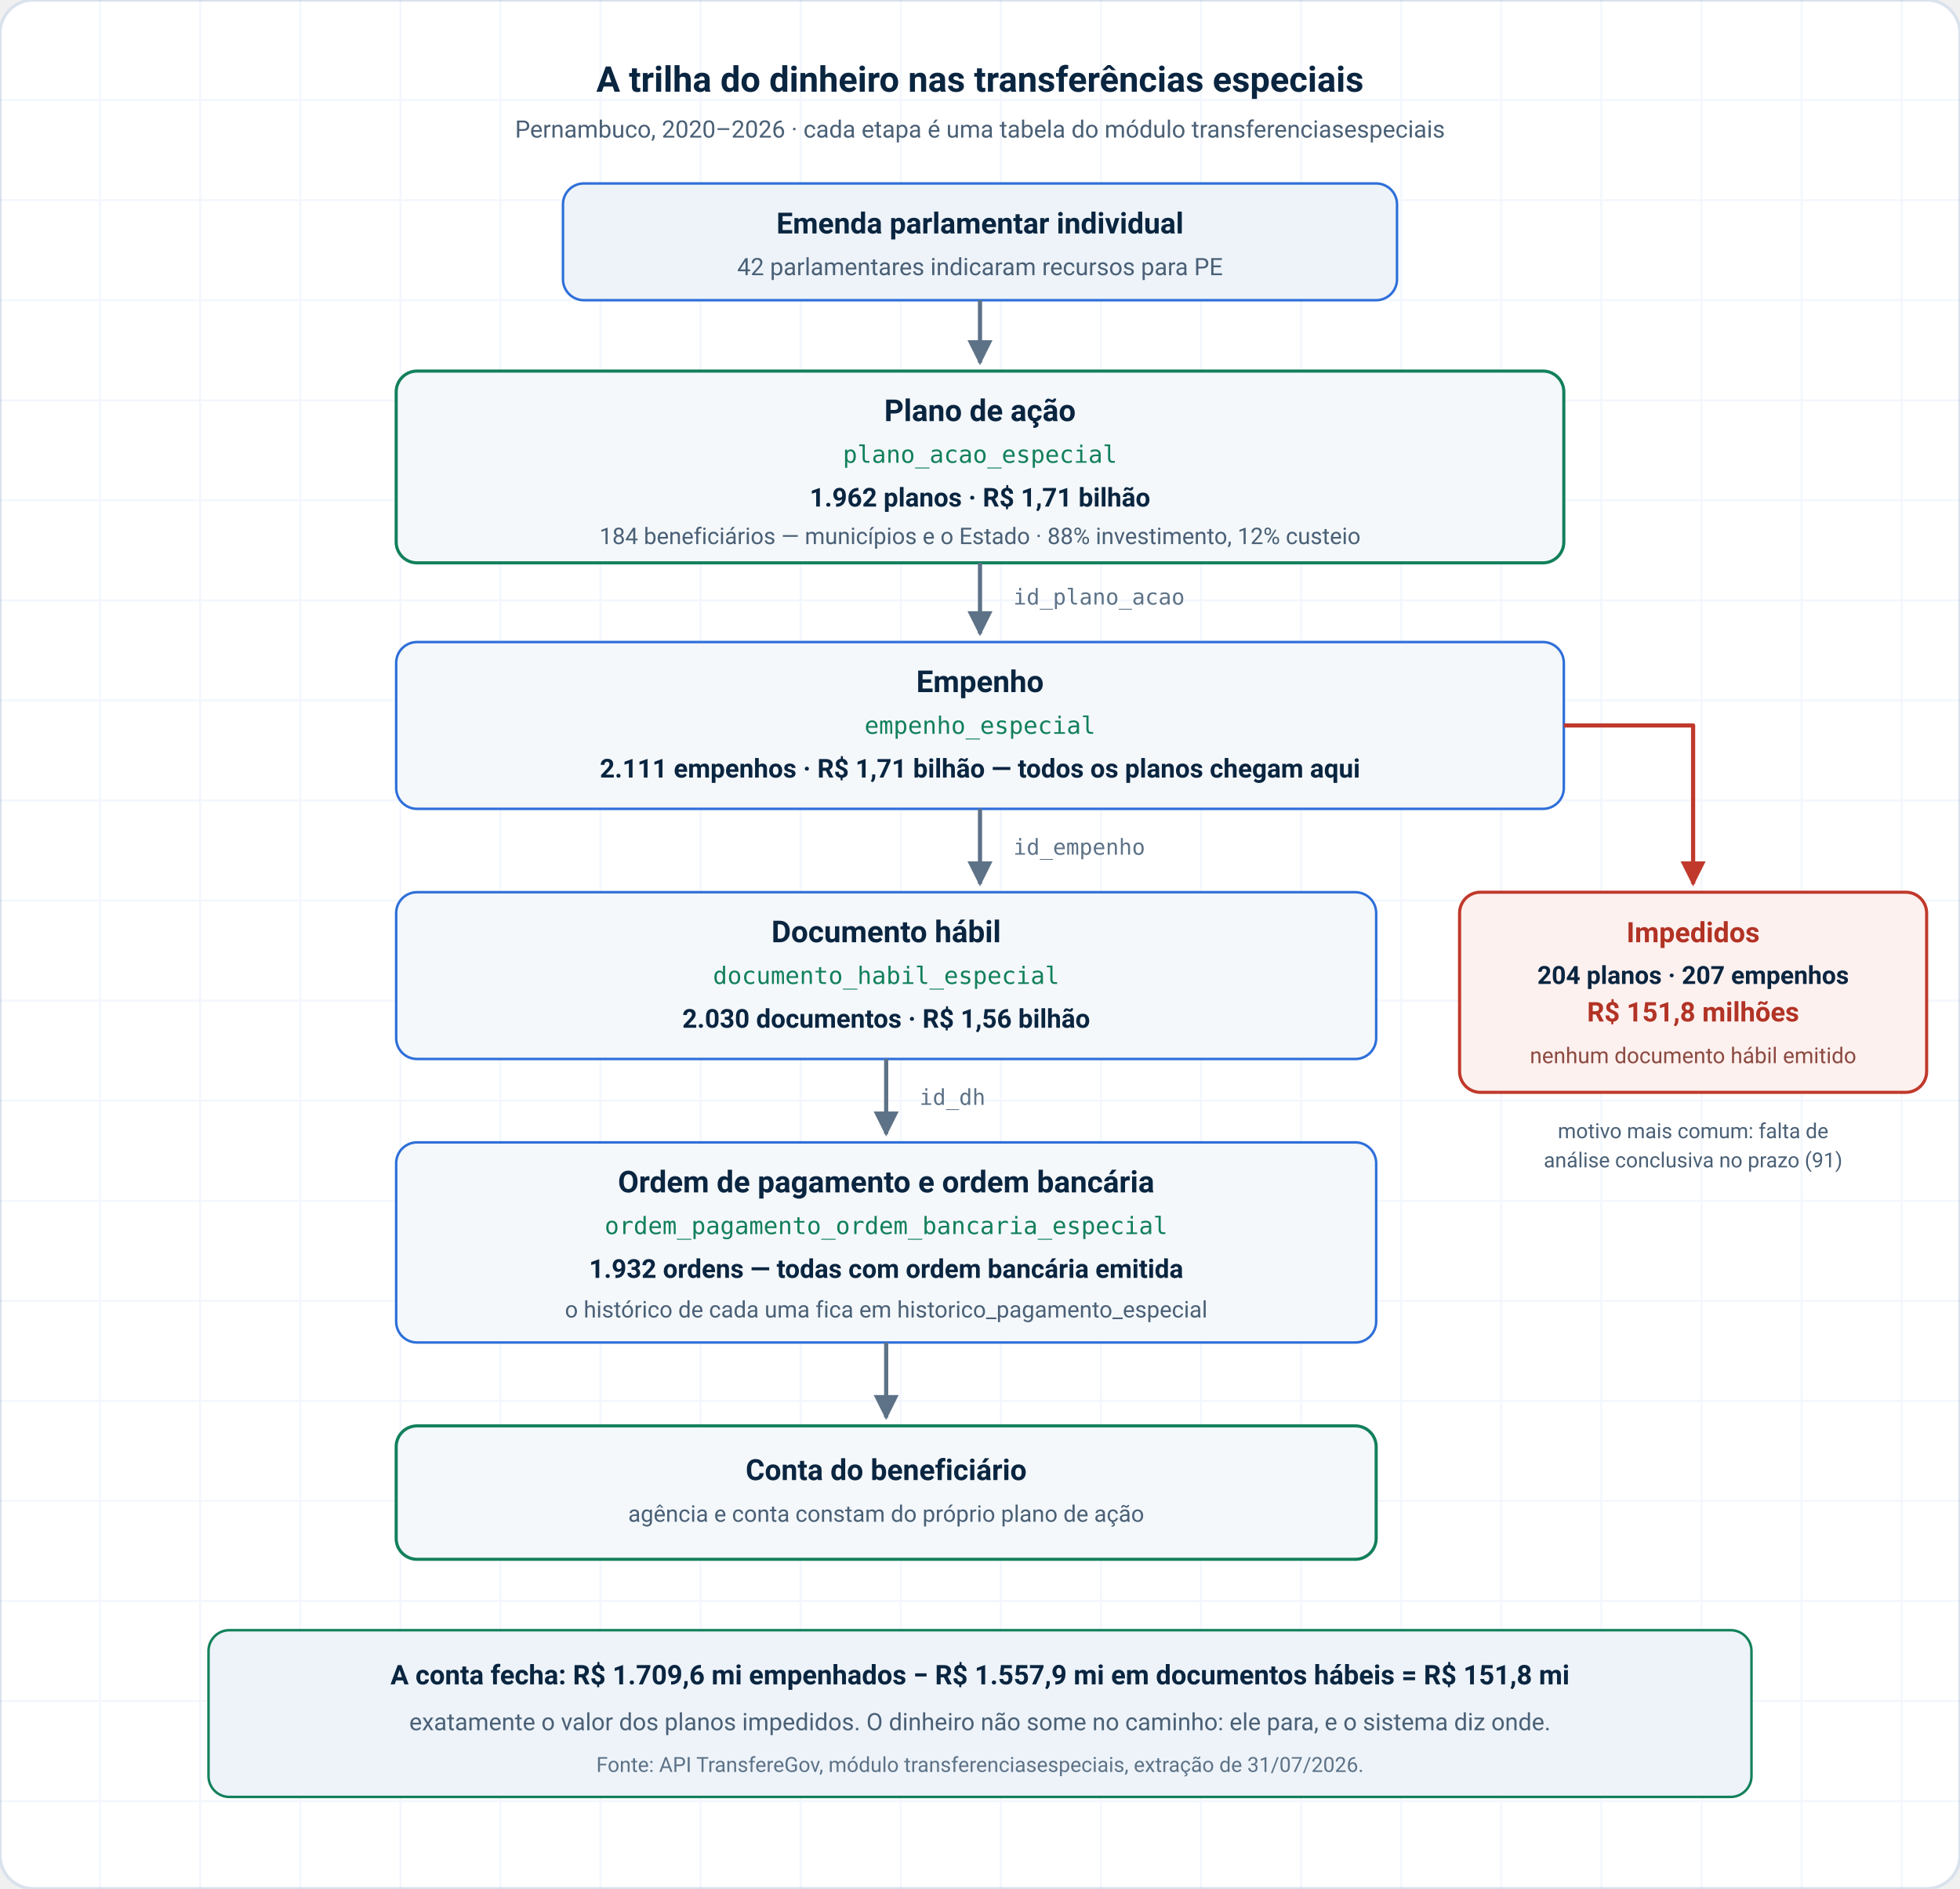
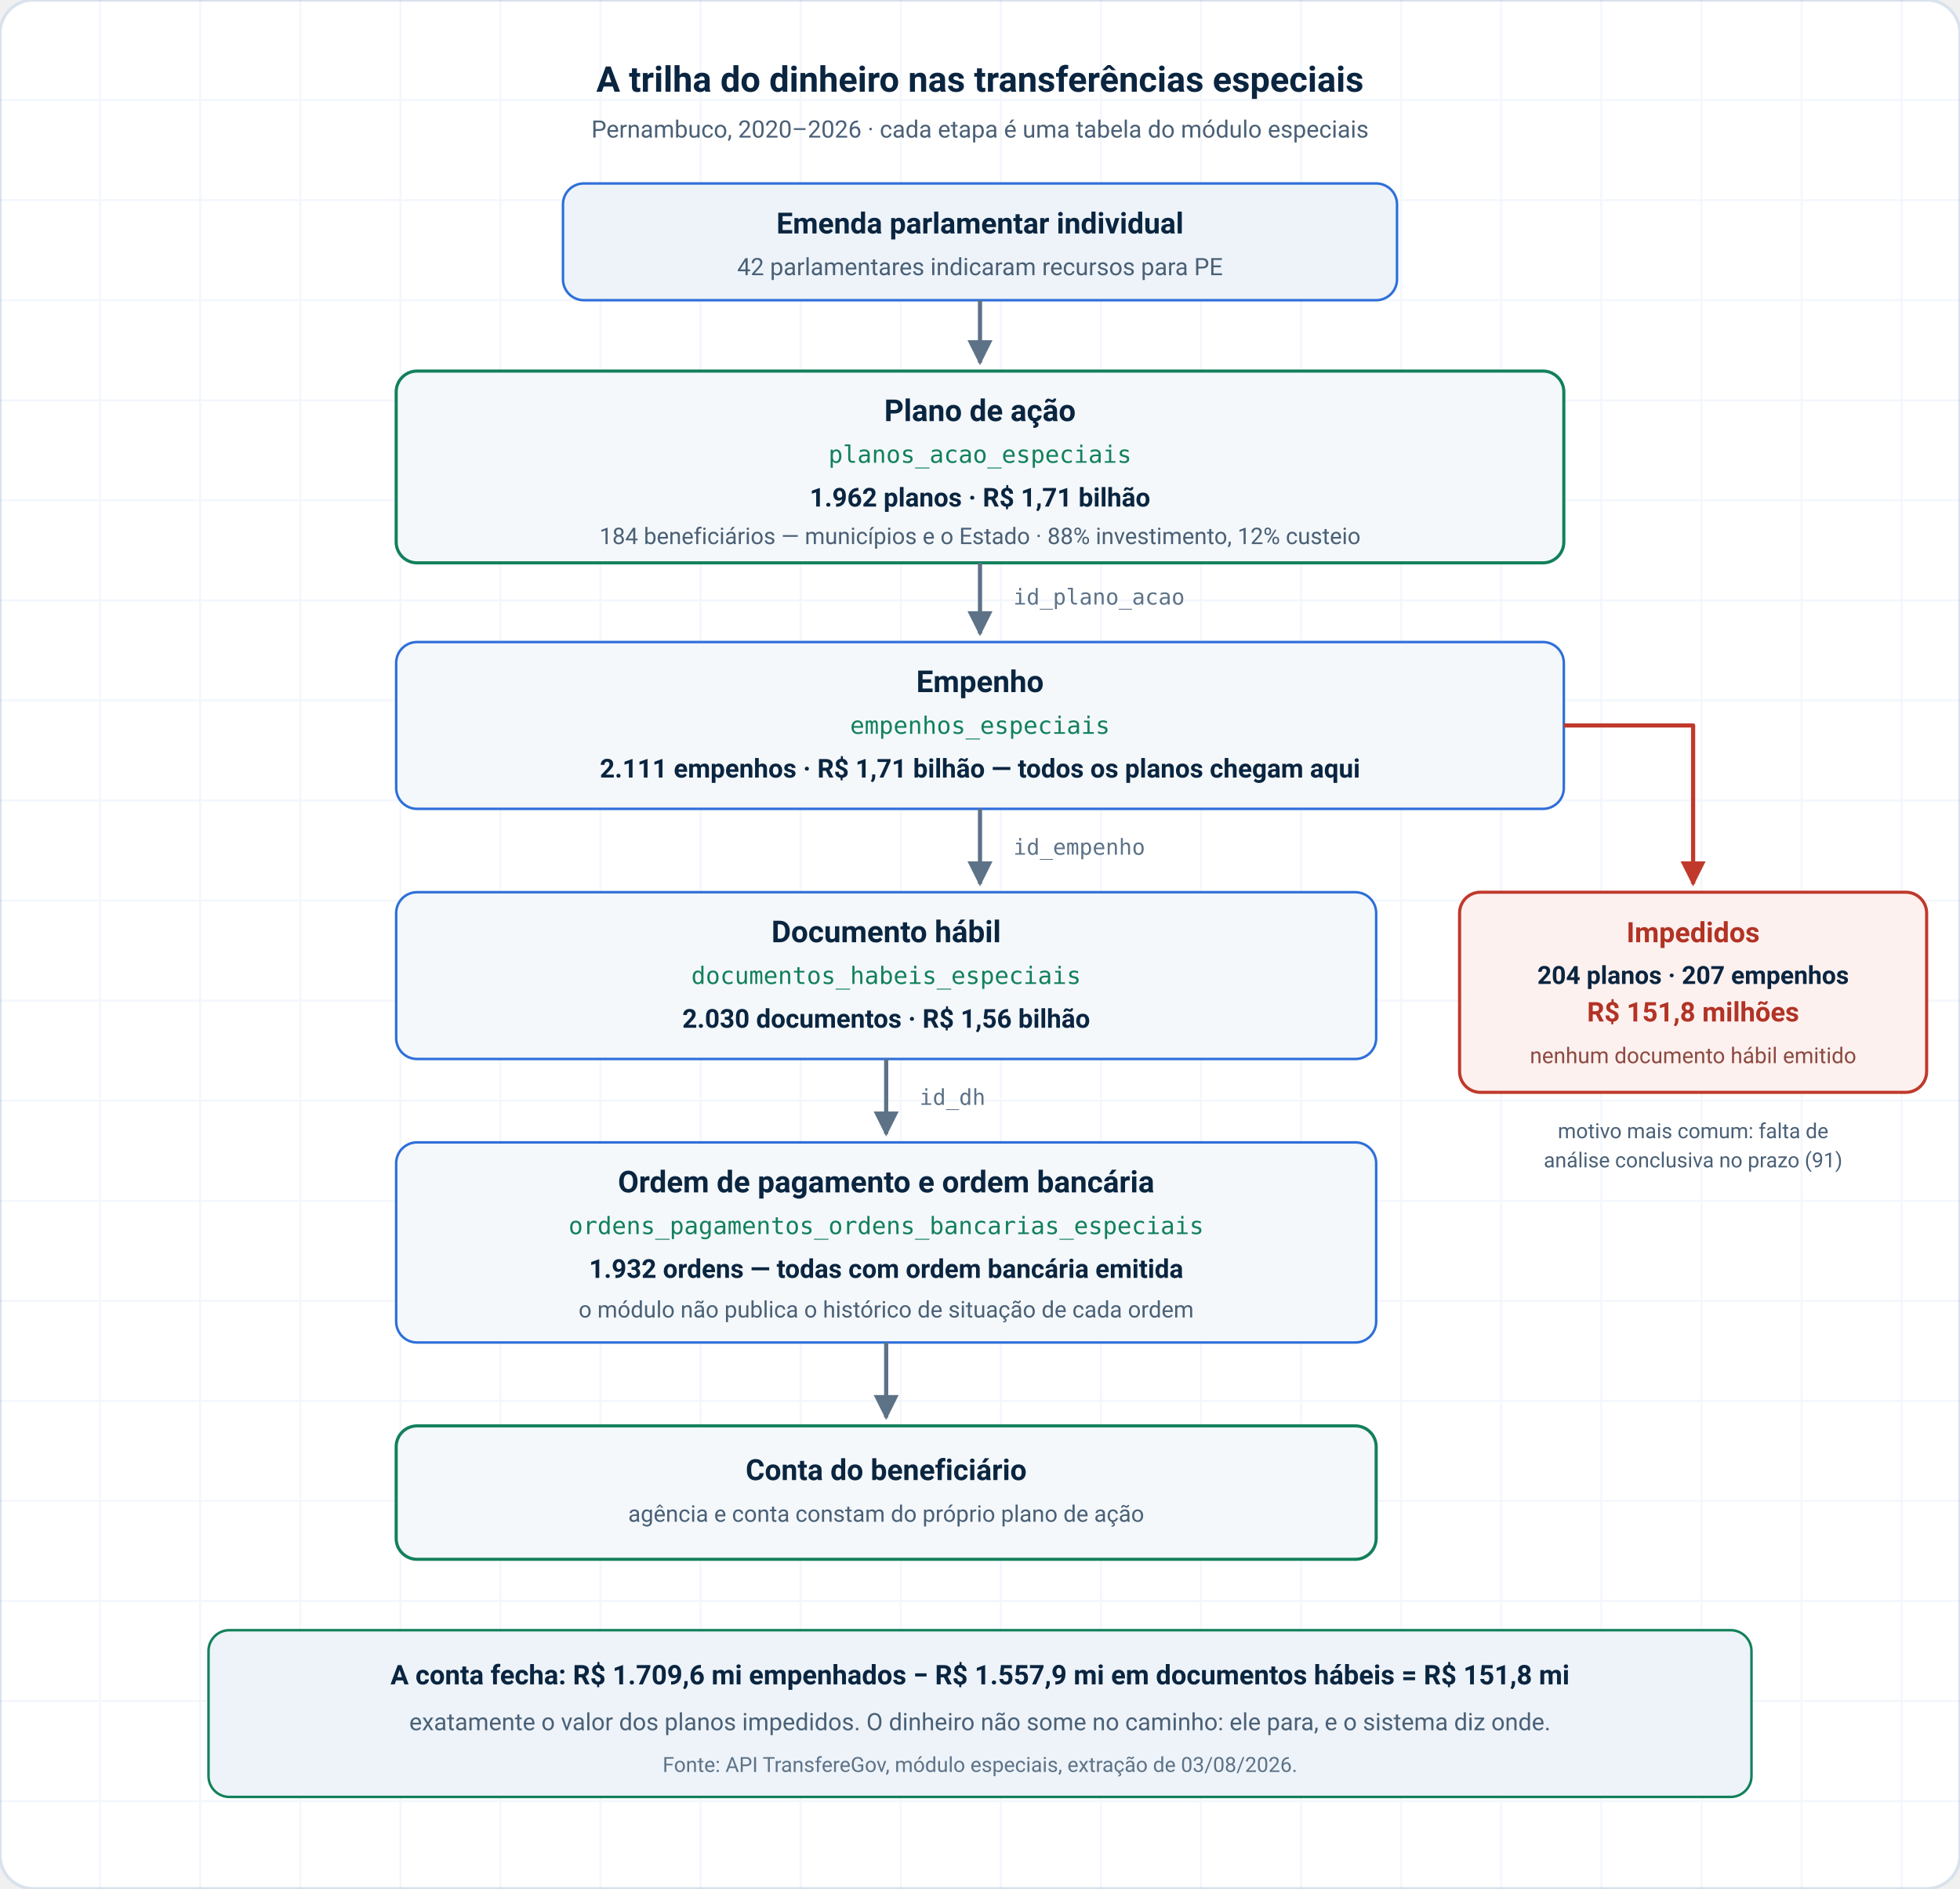
<svg xmlns="http://www.w3.org/2000/svg" viewBox="0 0 940 906" width="940" height="906" role="img" aria-labelledby="trilha-title trilha-desc" font-family="ui-sans-serif, system-ui, -apple-system, 'Segoe UI', Roboto, Helvetica, Arial, sans-serif">
  <defs>
    <marker id="seta" viewBox="0 0 10 10" refX="9" refY="5" markerWidth="6" markerHeight="6" orient="auto-start-reverse">
      <path d="M0 0L10 5L0 10Z" fill="#5D7287" />
    </marker>
    <marker id="seta-bloqueio" viewBox="0 0 10 10" refX="9" refY="5" markerWidth="6" markerHeight="6" orient="auto-start-reverse">
      <path d="M0 0L10 5L0 10Z" fill="#C0392B" />
    </marker>
  </defs>
  <rect width="940" height="906" rx="16" fill="#FFFFFF" stroke="#D9E2EC" stroke-width="1.5" />
  <g fill="none" stroke="#2E6FD9" stroke-width="1" opacity="0.06">
    <path d="M0 48H940M0 96H940M0 144H940M0 192H940M0 240H940M0 288H940M0 336H940M0 384H940M0 432H940M0 480H940M0 528H940M0 576H940M0 624H940M0 672H940M0 720H940M0 768H940M0 816H940M0 864H940M48 0V906M96 0V906M144 0V906M192 0V906M240 0V906M288 0V906M336 0V906M384 0V906M432 0V906M480 0V906M528 0V906M576 0V906M624 0V906M672 0V906M720 0V906M768 0V906M816 0V906M864 0V906M912 0V906" />
  </g>
  <text x="470" y="44" text-anchor="middle" fill="#0A2540" font-size="17" font-weight="700">
    A trilha do dinheiro nas transferências especiais
  </text>
  <text x="470" y="66" text-anchor="middle" fill="#4A6076" font-size="11.5">
-     Pernambuco, 2020–2026 · cada etapa é uma tabela do módulo transferenciasespeciais
+     Pernambuco, 2020–2026 · cada etapa é uma tabela do módulo especiais
  </text>
  <rect x="270" y="88" width="400" height="56" rx="10" fill="#EDF3F9" stroke="#2E6FD9" stroke-width="1.2" />
  <text x="470" y="112" text-anchor="middle" fill="#0A2540" font-size="14" font-weight="700">Emenda parlamentar individual</text>
  <text x="470" y="132" text-anchor="middle" fill="#4A6076" font-size="11.5">42 parlamentares indicaram recursos para PE</text>
  <path d="M470 144V174" stroke="#5D7287" stroke-width="2" marker-end="url(#seta)" />
  <rect x="190" y="178" width="560" height="92" rx="10" fill="#F4F8FB" stroke="#12805B" stroke-width="1.5" />
  <text x="470" y="202" text-anchor="middle" fill="#0A2540" font-size="14.5" font-weight="700">Plano de ação</text>
-   <text x="470" y="222" text-anchor="middle" fill="#12805B" font-size="11.5" font-family="ui-monospace, SFMono-Regular, Menlo, monospace">plano_acao_especial</text>
+   <text x="470" y="222" text-anchor="middle" fill="#12805B" font-size="11.5" font-family="ui-monospace, SFMono-Regular, Menlo, monospace">planos_acao_especiais</text>
  <text x="470" y="243" text-anchor="middle" fill="#0A2540" font-size="12.5" font-weight="600">1.962 planos · R$ 1,71 bilhão</text>
  <text x="470" y="261" text-anchor="middle" fill="#4A6076" font-size="11">184 beneficiários — municípios e o Estado · 88% investimento, 12% custeio</text>
  <text x="486" y="290" fill="#5D7287" font-size="10.5" font-family="ui-monospace, SFMono-Regular, Menlo, monospace">id_plano_acao</text>
  <path d="M470 270V304" stroke="#5D7287" stroke-width="2" marker-end="url(#seta)" />
  <rect x="190" y="308" width="560" height="80" rx="10" fill="#F4F8FB" stroke="#2E6FD9" stroke-width="1.2" />
  <text x="470" y="332" text-anchor="middle" fill="#0A2540" font-size="14.5" font-weight="700">Empenho</text>
-   <text x="470" y="352" text-anchor="middle" fill="#12805B" font-size="11.5" font-family="ui-monospace, SFMono-Regular, Menlo, monospace">empenho_especial</text>
+   <text x="470" y="352" text-anchor="middle" fill="#12805B" font-size="11.5" font-family="ui-monospace, SFMono-Regular, Menlo, monospace">empenhos_especiais</text>
  <text x="470" y="373" text-anchor="middle" fill="#0A2540" font-size="12.5" font-weight="600">2.111 empenhos · R$ 1,71 bilhão — todos os planos chegam aqui</text>
  <path d="M750 348H812V424" stroke="#C0392B" stroke-width="2" fill="none" stroke-linejoin="round" marker-end="url(#seta-bloqueio)" />
  <rect x="700" y="428" width="224" height="96" rx="10" fill="#FDF1EF" stroke="#C0392B" stroke-width="1.5" />
  <text x="812" y="452" text-anchor="middle" fill="#B23325" font-size="13.5" font-weight="700">Impedidos</text>
  <text x="812" y="472" text-anchor="middle" fill="#0A2540" font-size="12" font-weight="600">204 planos · 207 empenhos</text>
  <text x="812" y="490" text-anchor="middle" fill="#B23325" font-size="13" font-weight="700">R$ 151,8 milhões</text>
  <text x="812" y="510" text-anchor="middle" fill="#8C4A41" font-size="10.5">nenhum documento hábil emitido</text>
  <text x="812" y="546" text-anchor="middle" fill="#4A6076" font-size="10">motivo mais comum: falta de</text>
  <text x="812" y="560" text-anchor="middle" fill="#4A6076" font-size="10">análise conclusiva no prazo (91)</text>
  <text x="486" y="410" fill="#5D7287" font-size="10.5" font-family="ui-monospace, SFMono-Regular, Menlo, monospace">id_empenho</text>
  <path d="M470 388V424" stroke="#5D7287" stroke-width="2" marker-end="url(#seta)" />
  <rect x="190" y="428" width="470" height="80" rx="10" fill="#F4F8FB" stroke="#2E6FD9" stroke-width="1.2" />
  <text x="425" y="452" text-anchor="middle" fill="#0A2540" font-size="14.5" font-weight="700">Documento hábil</text>
-   <text x="425" y="472" text-anchor="middle" fill="#12805B" font-size="11.5" font-family="ui-monospace, SFMono-Regular, Menlo, monospace">documento_habil_especial</text>
+   <text x="425" y="472" text-anchor="middle" fill="#12805B" font-size="11.5" font-family="ui-monospace, SFMono-Regular, Menlo, monospace">documentos_habeis_especiais</text>
  <text x="425" y="493" text-anchor="middle" fill="#0A2540" font-size="12.5" font-weight="600">2.030 documentos · R$ 1,56 bilhão</text>
  <text x="441" y="530" fill="#5D7287" font-size="10.5" font-family="ui-monospace, SFMono-Regular, Menlo, monospace">id_dh</text>
  <path d="M425 508V544" stroke="#5D7287" stroke-width="2" marker-end="url(#seta)" />
  <rect x="190" y="548" width="470" height="96" rx="10" fill="#F4F8FB" stroke="#2E6FD9" stroke-width="1.2" />
  <text x="425" y="572" text-anchor="middle" fill="#0A2540" font-size="14.5" font-weight="700">Ordem de pagamento e ordem bancária</text>
-   <text x="425" y="592" text-anchor="middle" fill="#12805B" font-size="11.5" font-family="ui-monospace, SFMono-Regular, Menlo, monospace">ordem_pagamento_ordem_bancaria_especial</text>
+   <text x="425" y="592" text-anchor="middle" fill="#12805B" font-size="11.5" font-family="ui-monospace, SFMono-Regular, Menlo, monospace">ordens_pagamentos_ordens_bancarias_especiais</text>
  <text x="425" y="613" text-anchor="middle" fill="#0A2540" font-size="12.5" font-weight="600">1.932 ordens — todas com ordem bancária emitida</text>
-   <text x="425" y="632" text-anchor="middle" fill="#4A6076" font-size="11">o histórico de cada uma fica em historico_pagamento_especial</text>
+   <text x="425" y="632" text-anchor="middle" fill="#4A6076" font-size="11">o módulo não publica o histórico de situação de cada ordem</text>
  <path d="M425 644V680" stroke="#5D7287" stroke-width="2" marker-end="url(#seta)" />
  <rect x="190" y="684" width="470" height="64" rx="10" fill="#F4F8FB" stroke="#12805B" stroke-width="1.5" />
  <text x="425" y="710" text-anchor="middle" fill="#0A2540" font-size="14" font-weight="700">Conta do beneficiário</text>
  <text x="425" y="730" text-anchor="middle" fill="#4A6076" font-size="11">agência e conta constam do próprio plano de ação</text>
  <rect x="100" y="782" width="740" height="80" rx="10" fill="#EDF3F9" stroke="#12805B" stroke-width="1.2" />
  <text x="470" y="808" text-anchor="middle" fill="#0A2540" font-size="13" font-weight="700">
    A conta fecha: R$ 1.709,6 mi empenhados − R$ 1.557,9 mi em documentos hábeis = R$ 151,8 mi
  </text>
  <text x="470" y="830" text-anchor="middle" fill="#4A6076" font-size="11.5">
    exatamente o valor dos planos impedidos. O dinheiro não some no caminho: ele para, e o sistema diz onde.
  </text>
  <text x="470" y="850" text-anchor="middle" fill="#5D7287" font-size="10">
-     Fonte: API TransfereGov, módulo transferenciasespeciais, extração de 31/07/2026.
+     Fonte: API TransfereGov, módulo especiais, extração de 03/08/2026.
  </text>
</svg>
